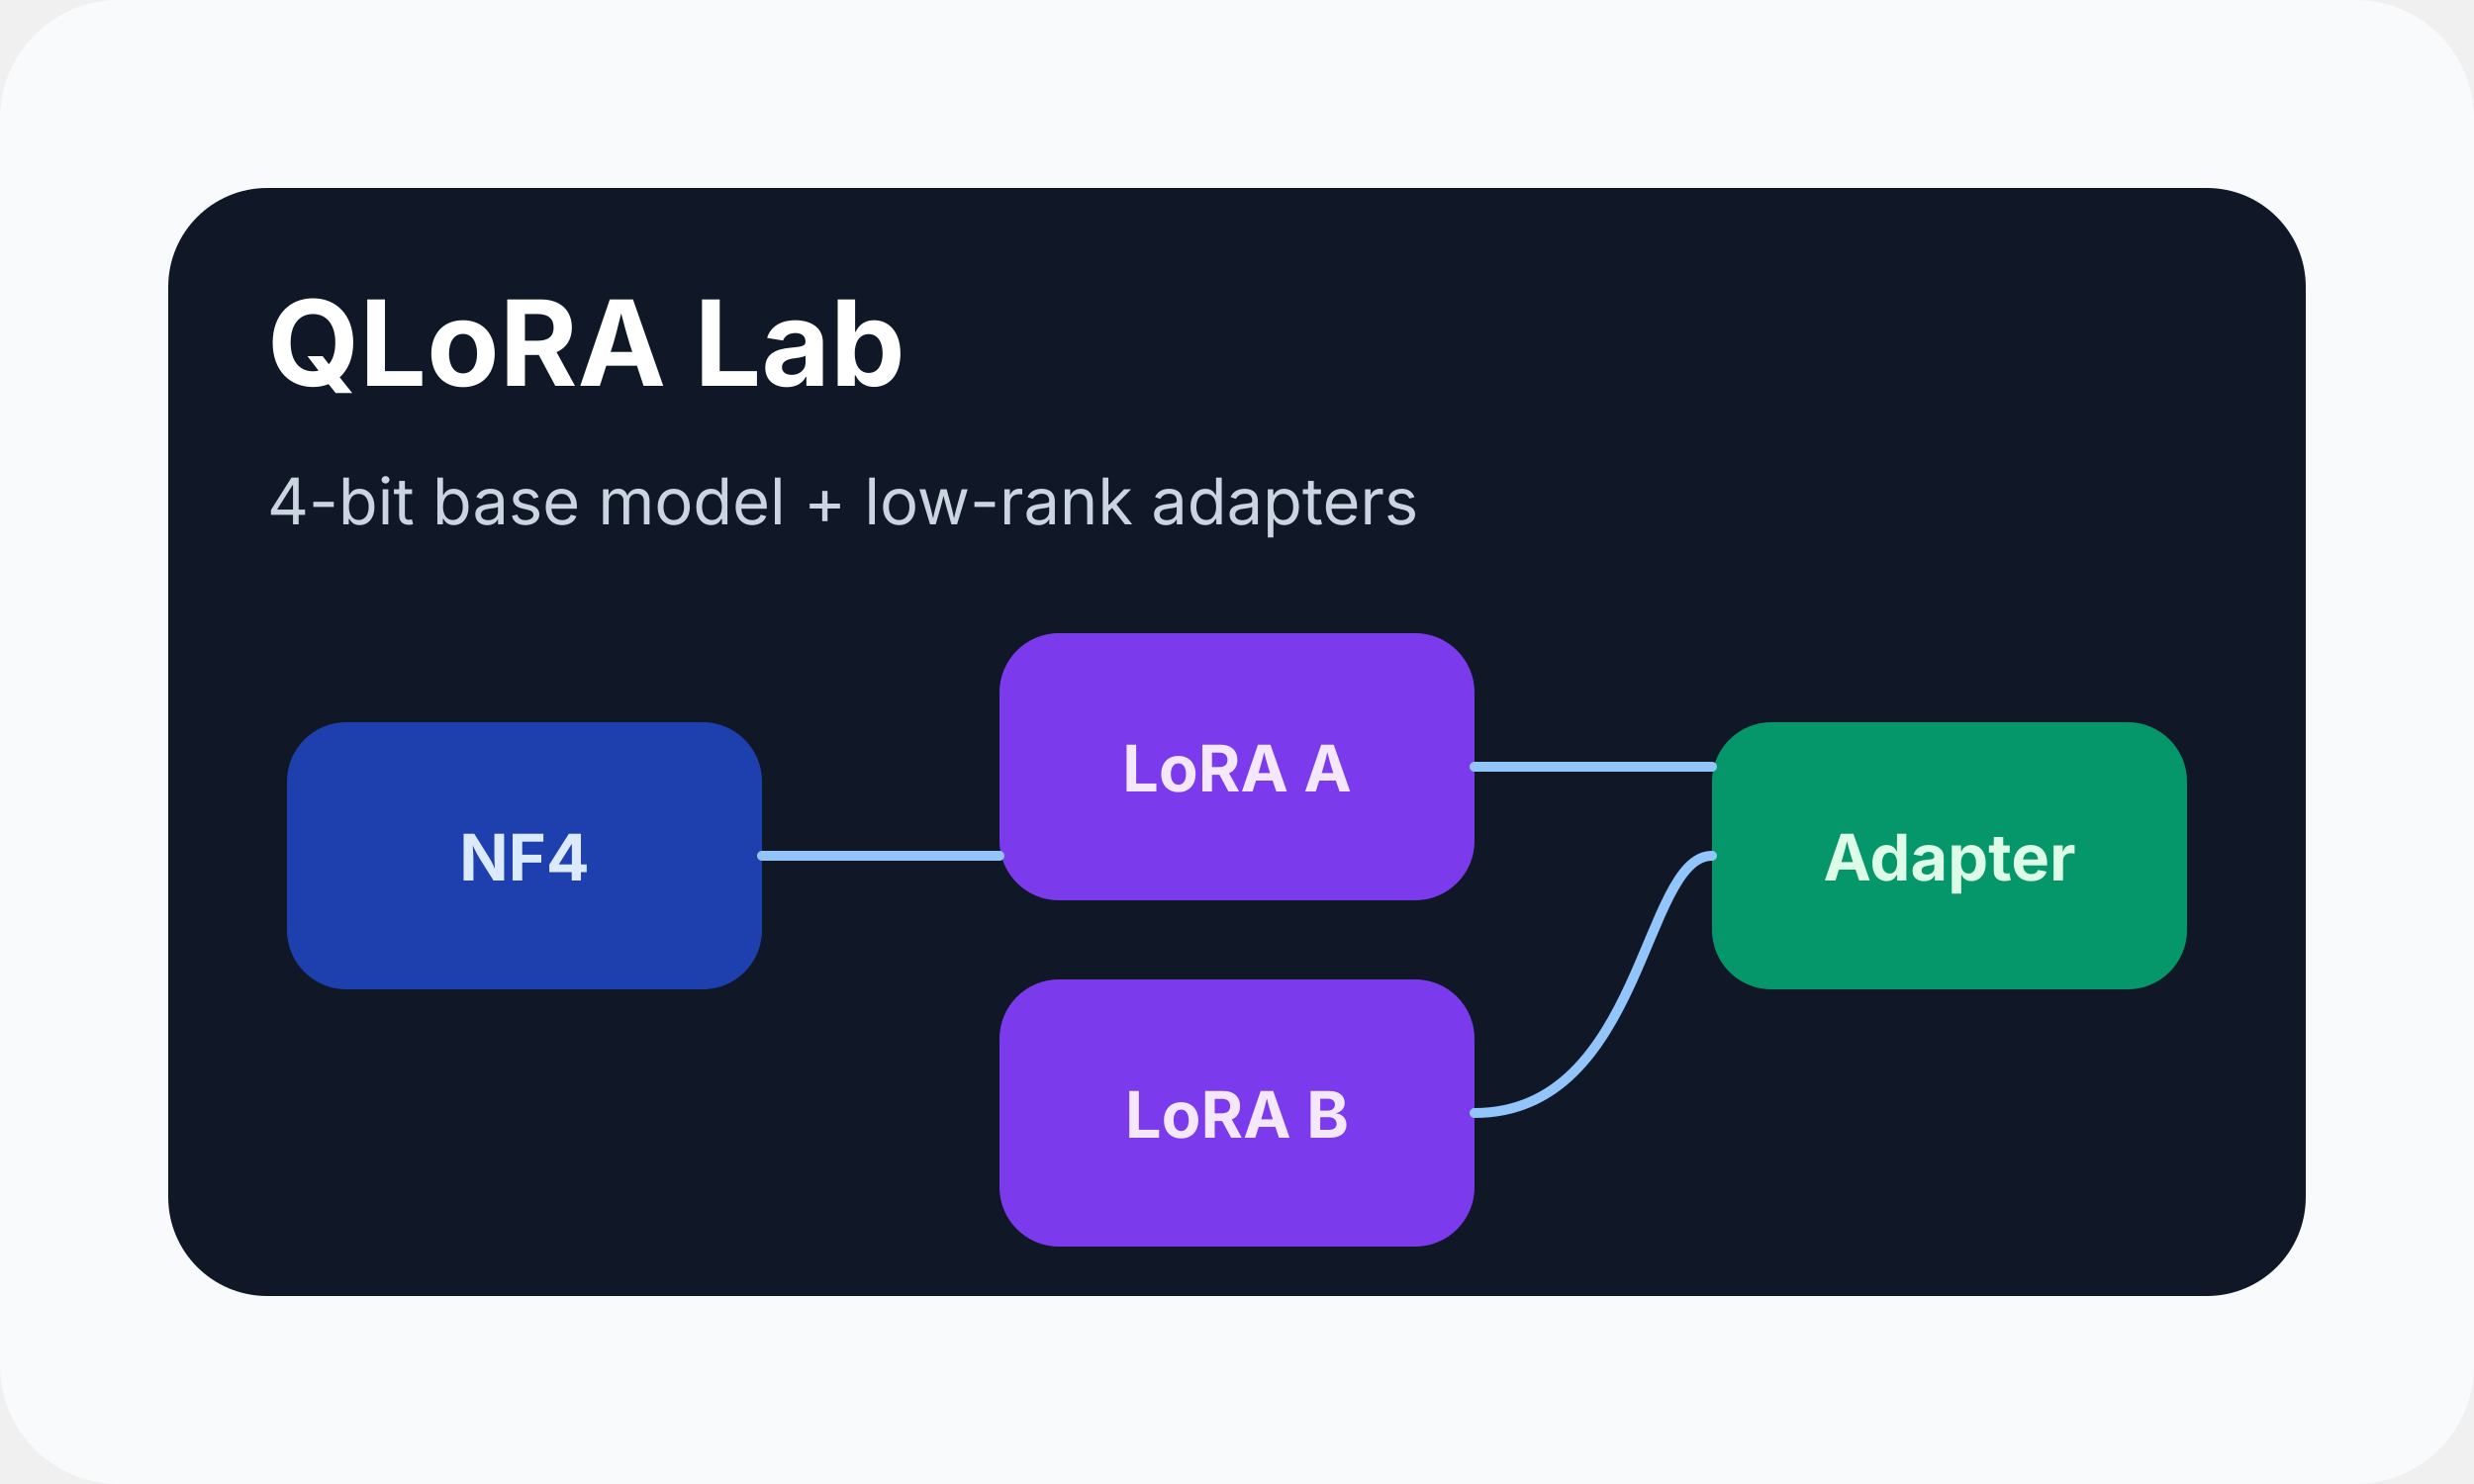
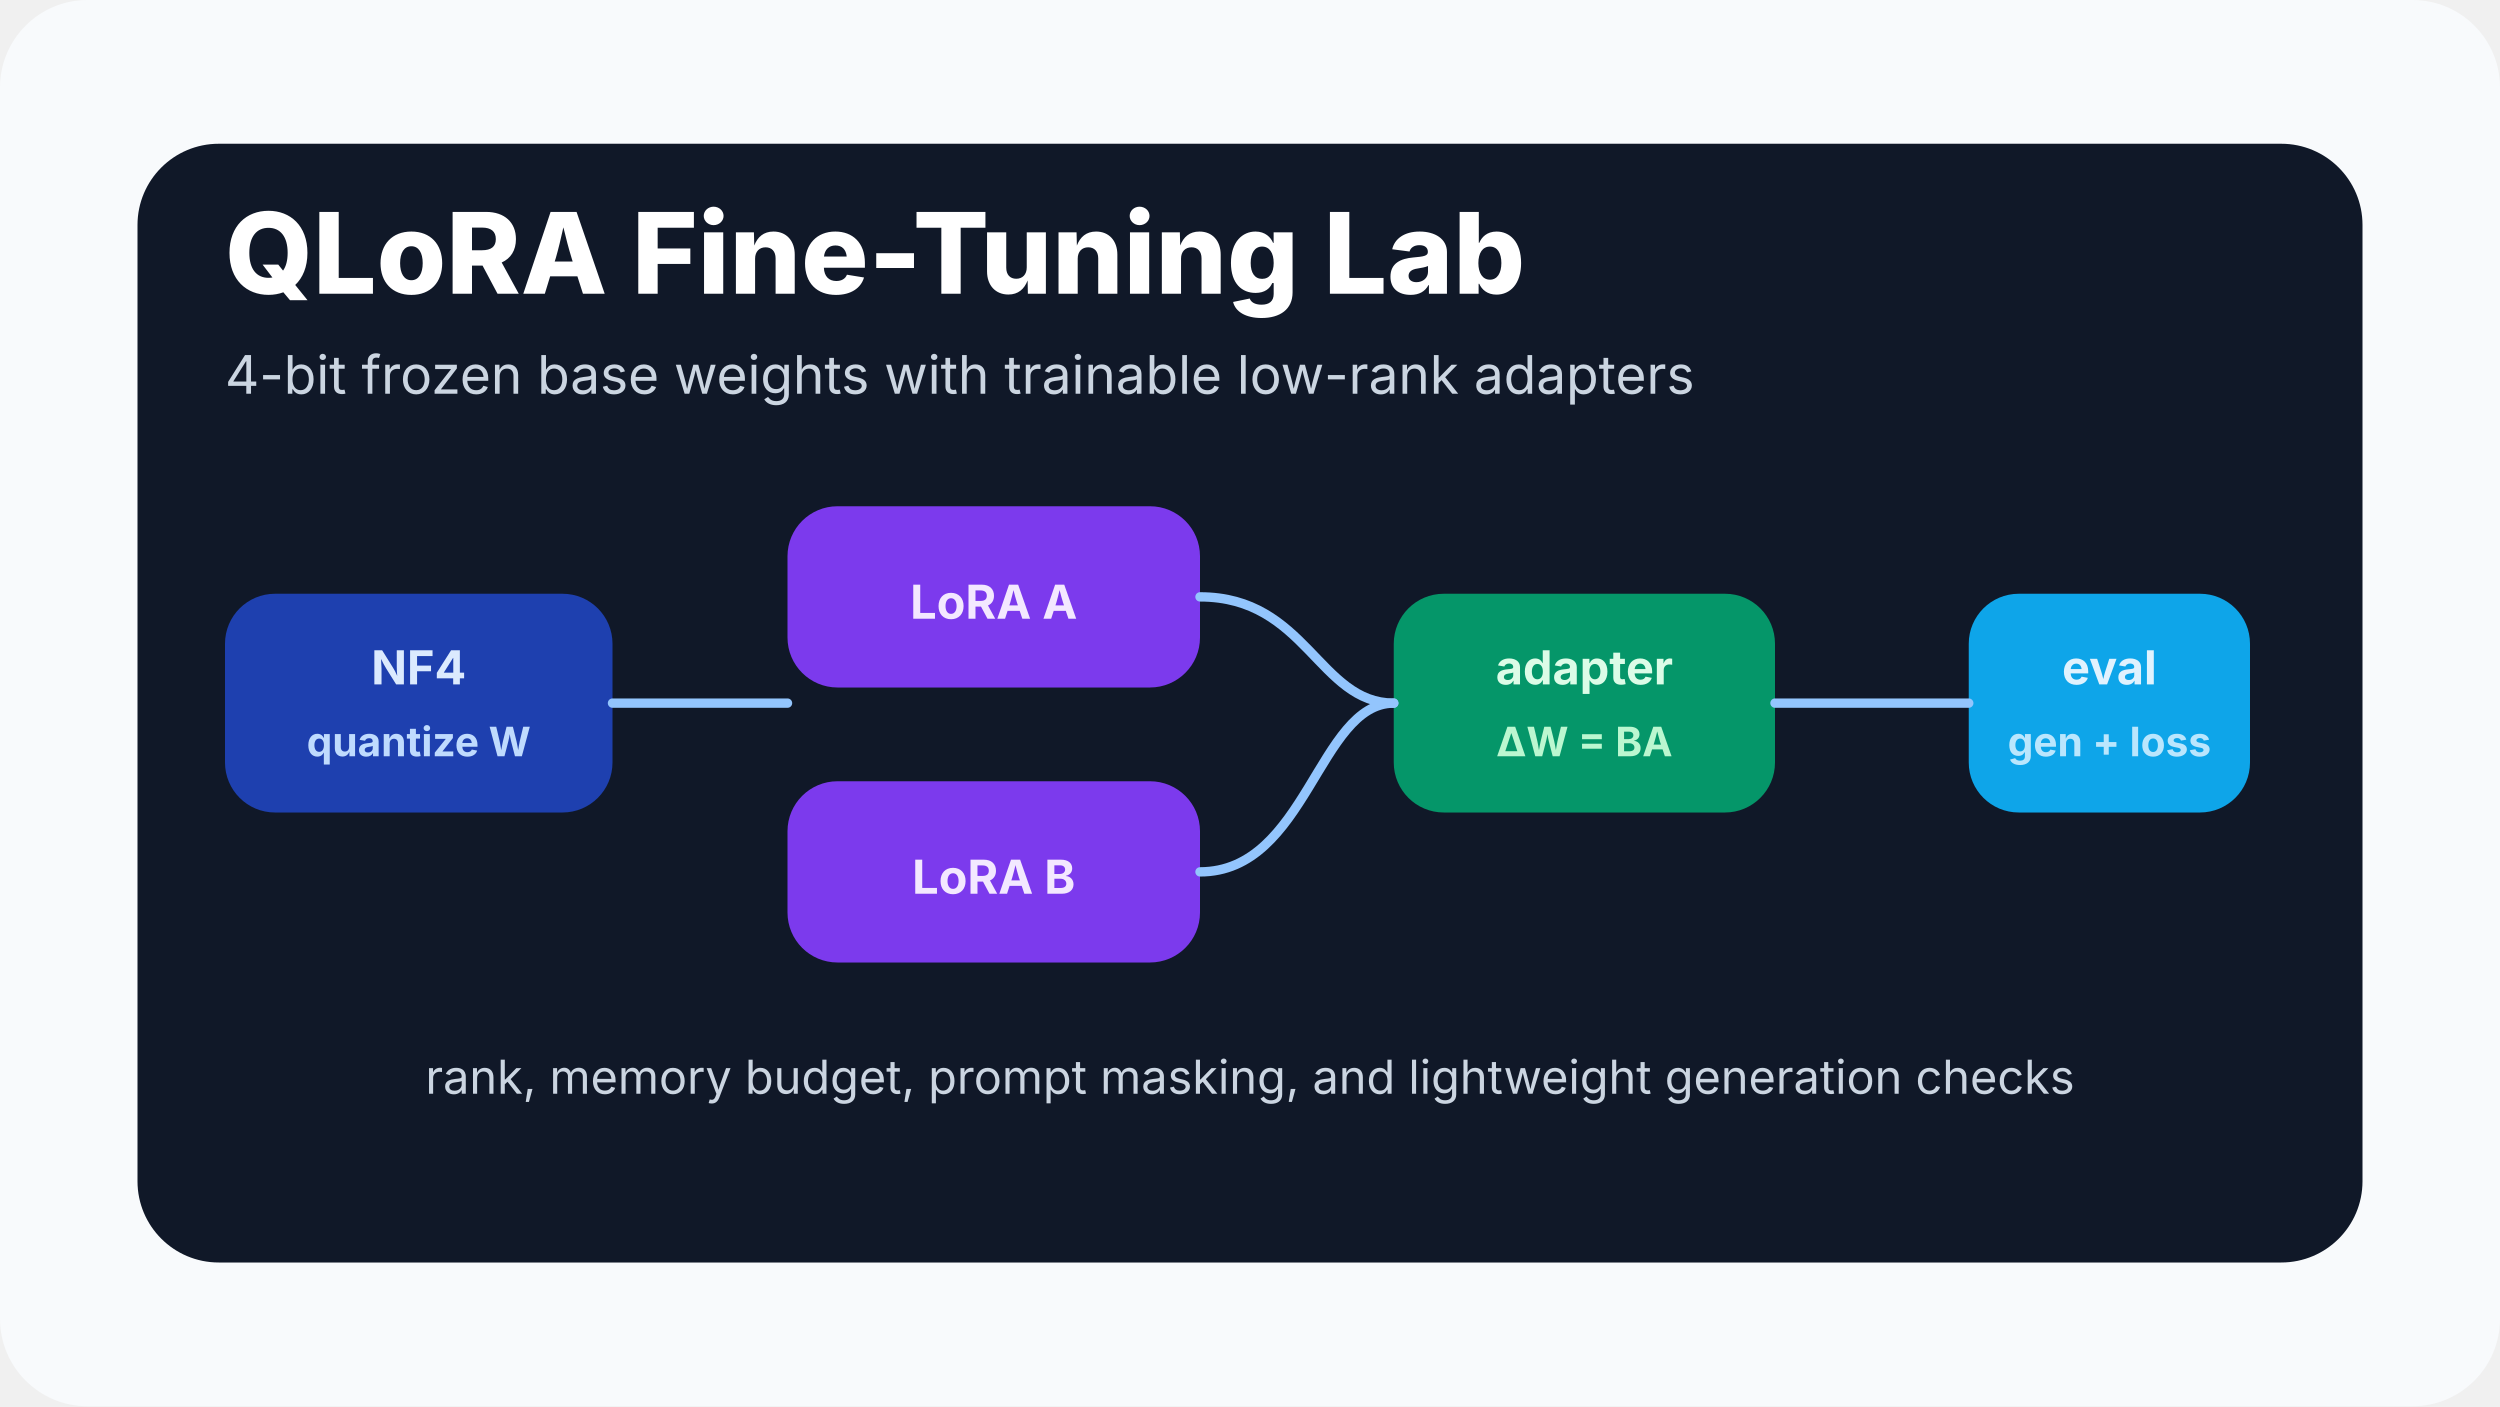
- <svg xmlns="http://www.w3.org/2000/svg" viewBox="0 0 500 300" role="img" aria-label="QLoRA fine tuning diagram">
-   <rect width="500" height="300" rx="24" fill="#f8fafc" />
-   <rect x="34" y="38" width="432" height="224" rx="20" fill="#101828" />
-   <text x="54" y="78" font-family="Inter, Arial, sans-serif" font-size="24" font-weight="700" fill="#ffffff">QLoRA Lab</text>
-   <text x="54" y="106" font-family="Inter, Arial, sans-serif" font-size="13" fill="#cbd5e1">4-bit base model + low-rank adapters</text>
-   <g font-family="Inter, Arial, sans-serif" font-size="13" font-weight="700" text-anchor="middle">
-     <rect x="58" y="146" width="96" height="54" rx="12" fill="#1e40af" />
-     <text x="106" y="178" fill="#dbeafe">NF4</text>
-     <rect x="202" y="128" width="96" height="54" rx="12" fill="#7c3aed" />
-     <text x="250" y="160" fill="#f3e8ff">LoRA A</text>
-     <rect x="202" y="198" width="96" height="54" rx="12" fill="#7c3aed" />
-     <text x="250" y="230" fill="#f3e8ff">LoRA B</text>
-     <rect x="346" y="146" width="96" height="54" rx="12" fill="#059669" />
-     <text x="394" y="178" fill="#dcfce7">Adapter</text>
+ <svg xmlns="http://www.w3.org/2000/svg" viewBox="0 0 800 450" role="img" aria-label="QLoRA fine tuning pipeline diagram">
+   <rect width="800" height="450" rx="28" fill="#f8fafc" />
+   <rect x="44" y="46" width="712" height="358" rx="26" fill="#101828" />
+   <text x="72" y="94" font-family="Inter, Arial, sans-serif" font-size="36" font-weight="800" fill="#ffffff">QLoRA Fine-Tuning Lab</text>
+   <text x="72" y="126" font-family="Inter, Arial, sans-serif" font-size="17" fill="#cbd5e1">4-bit frozen base weights with trainable low-rank adapters</text>
+   <g font-family="Inter, Arial, sans-serif" text-anchor="middle" font-weight="700">
+     <rect x="72" y="190" width="124" height="70" rx="16" fill="#1e40af" />
+     <text x="134" y="219" font-size="15" fill="#dbeafe">NF4</text>
+     <text x="134" y="242" font-size="13" fill="#bfdbfe">quantize W</text>
+     <rect x="252" y="162" width="132" height="58" rx="16" fill="#7c3aed" />
+     <text x="318" y="198" font-size="15" fill="#f3e8ff">LoRA A</text>
+     <rect x="252" y="250" width="132" height="58" rx="16" fill="#7c3aed" />
+     <text x="318" y="286" font-size="15" fill="#f3e8ff">LoRA B</text>
+     <rect x="446" y="190" width="122" height="70" rx="16" fill="#059669" />
+     <text x="507" y="219" font-size="15" fill="#dcfce7">adapter</text>
+     <text x="507" y="242" font-size="13" fill="#bbf7d0">ΔW = BA</text>
+     <rect x="630" y="190" width="90" height="70" rx="16" fill="#0ea5e9" />
+     <text x="675" y="219" font-size="15" fill="#e0f2fe">eval</text>
+     <text x="675" y="242" font-size="13" fill="#bae6fd">gen + loss</text>
  </g>
-   <g stroke="#93c5fd" stroke-width="2" fill="none" stroke-linecap="round">
-     <path d="M154 173h48" />
-     <path d="M298 155h48" />
-     <path d="M298 225c34 0 34-52 48-52" />
+   <g stroke="#93c5fd" stroke-width="3" fill="none" stroke-linecap="round">
+     <path d="M196 225h56" />
+     <path d="M384 191c34 0 38 34 62 34" />
+     <path d="M384 279c34 0 38-54 62-54" />
+     <path d="M568 225h62" />
  </g>
+   <text x="400" y="350" text-anchor="middle" font-family="Inter, Arial, sans-serif" font-size="15" fill="#cbd5e1">rank, memory budget, prompt masking, and lightweight generation checks</text>
</svg>
